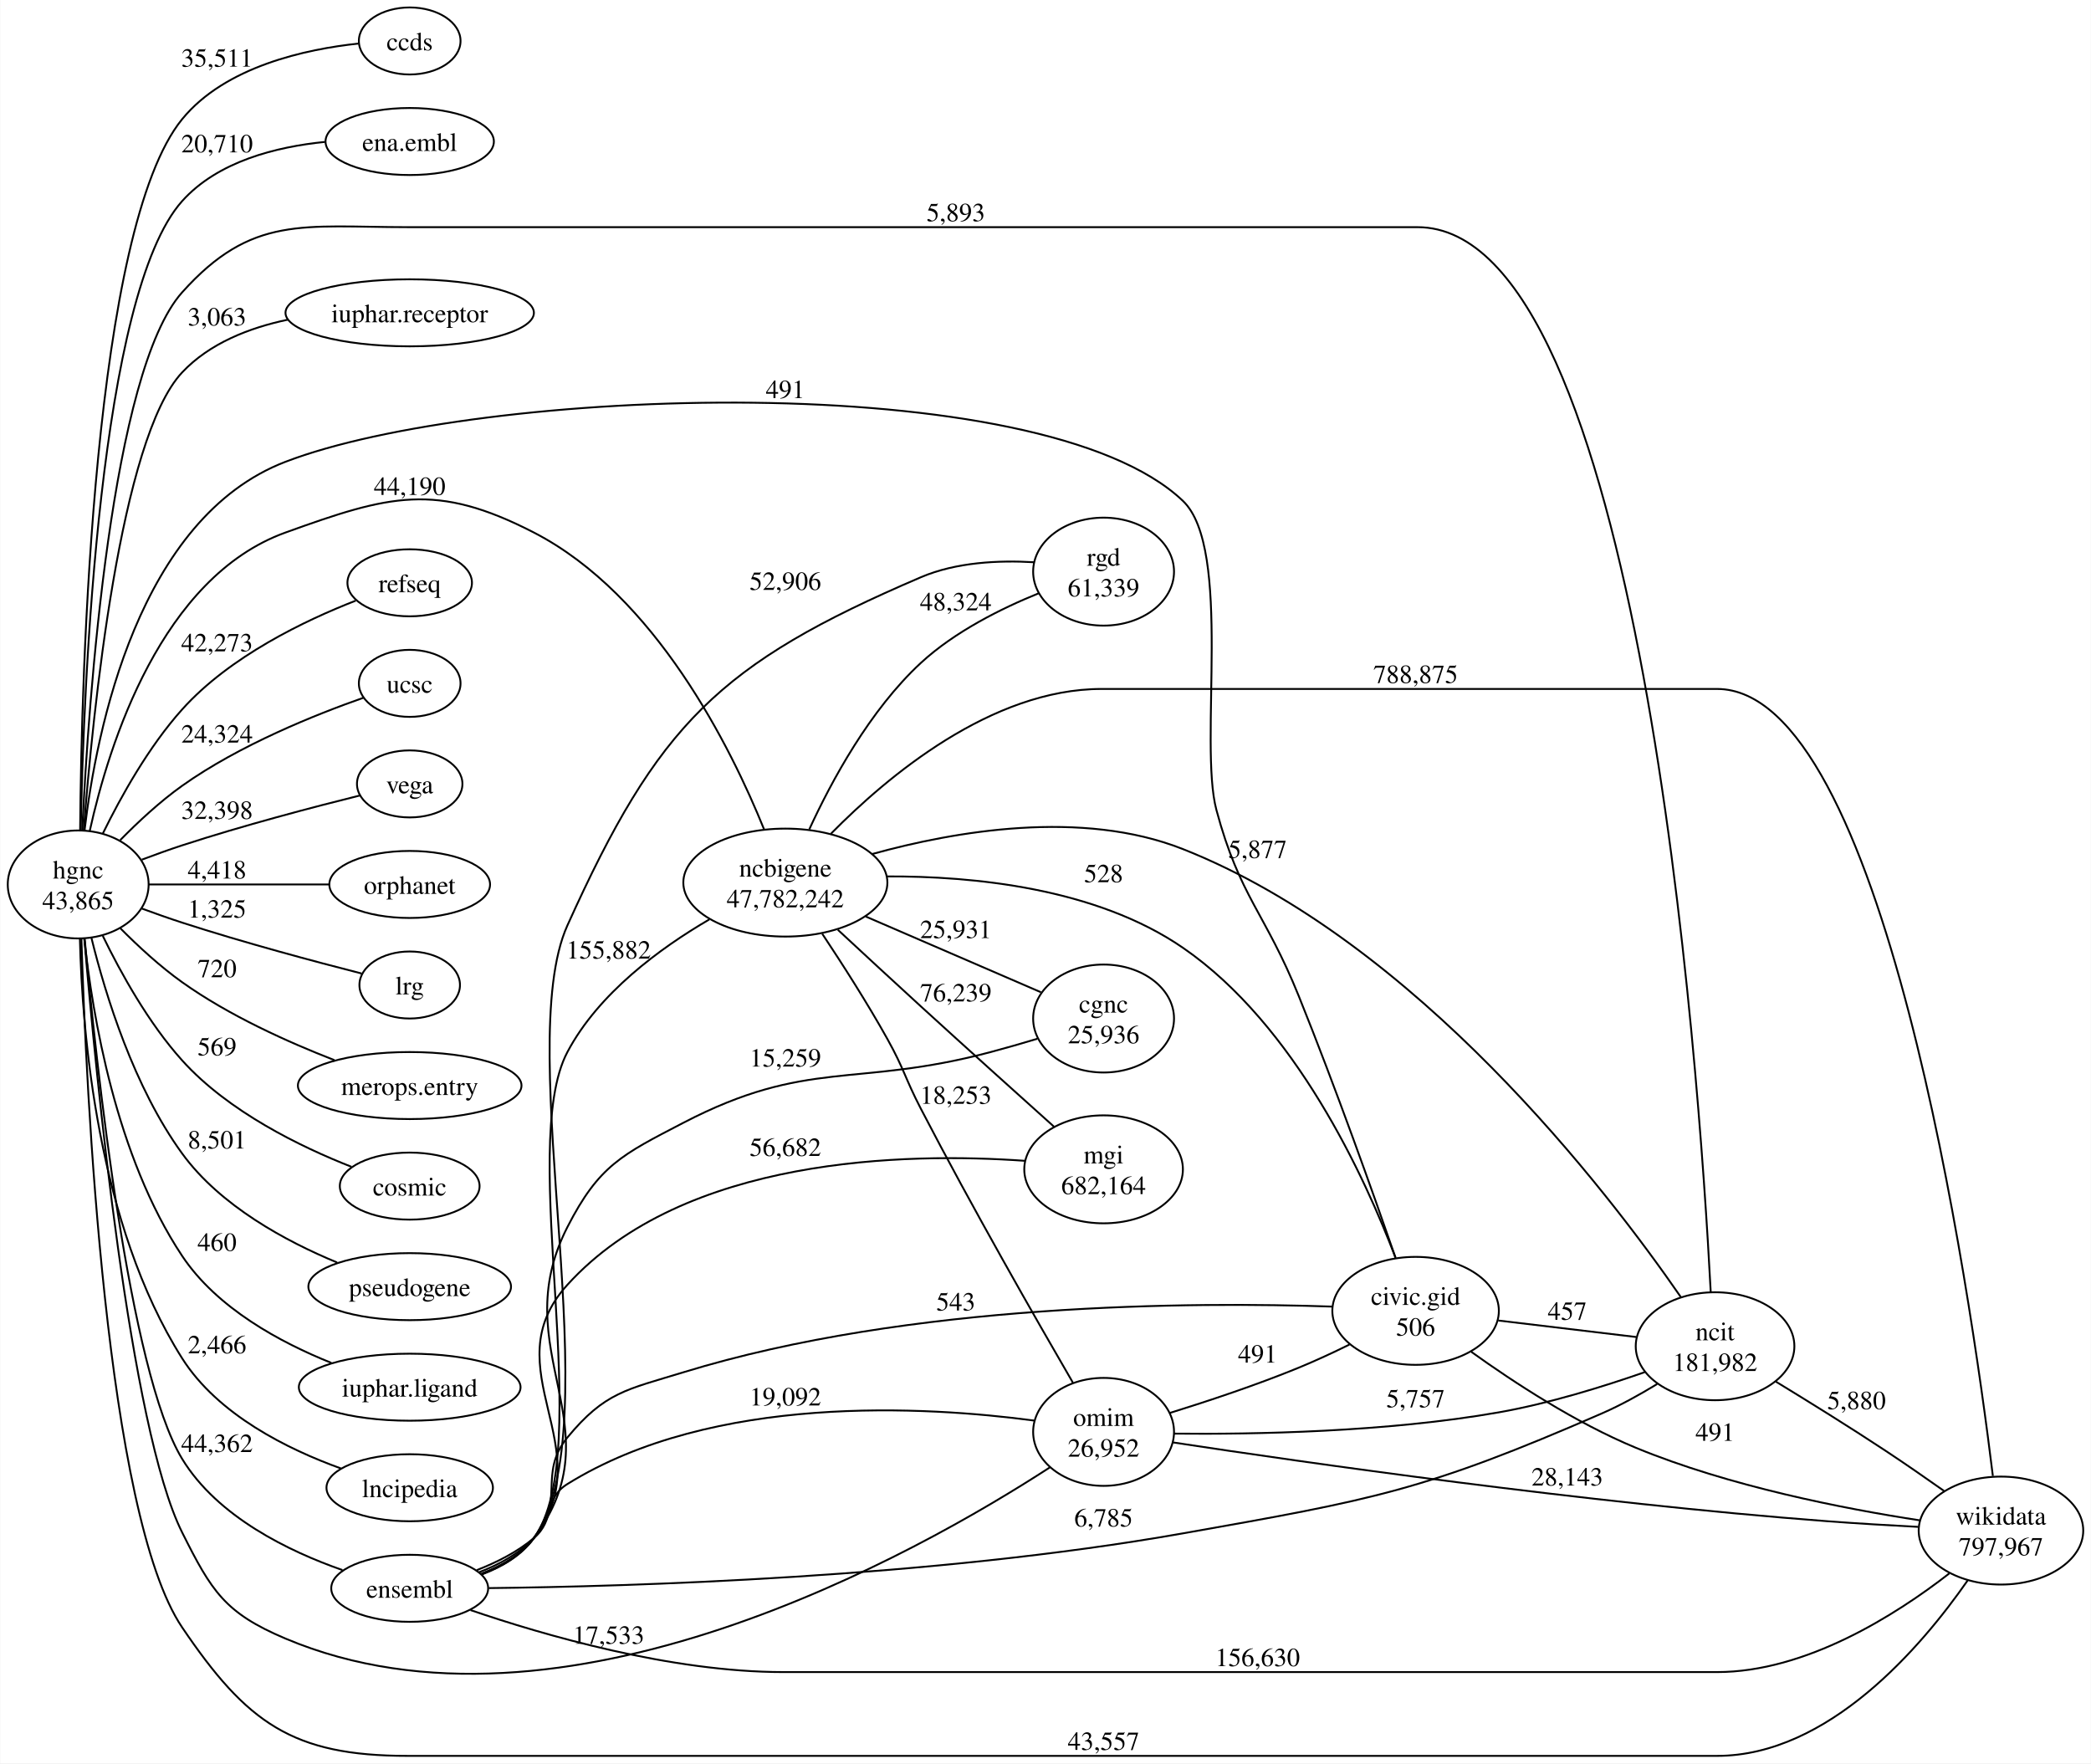
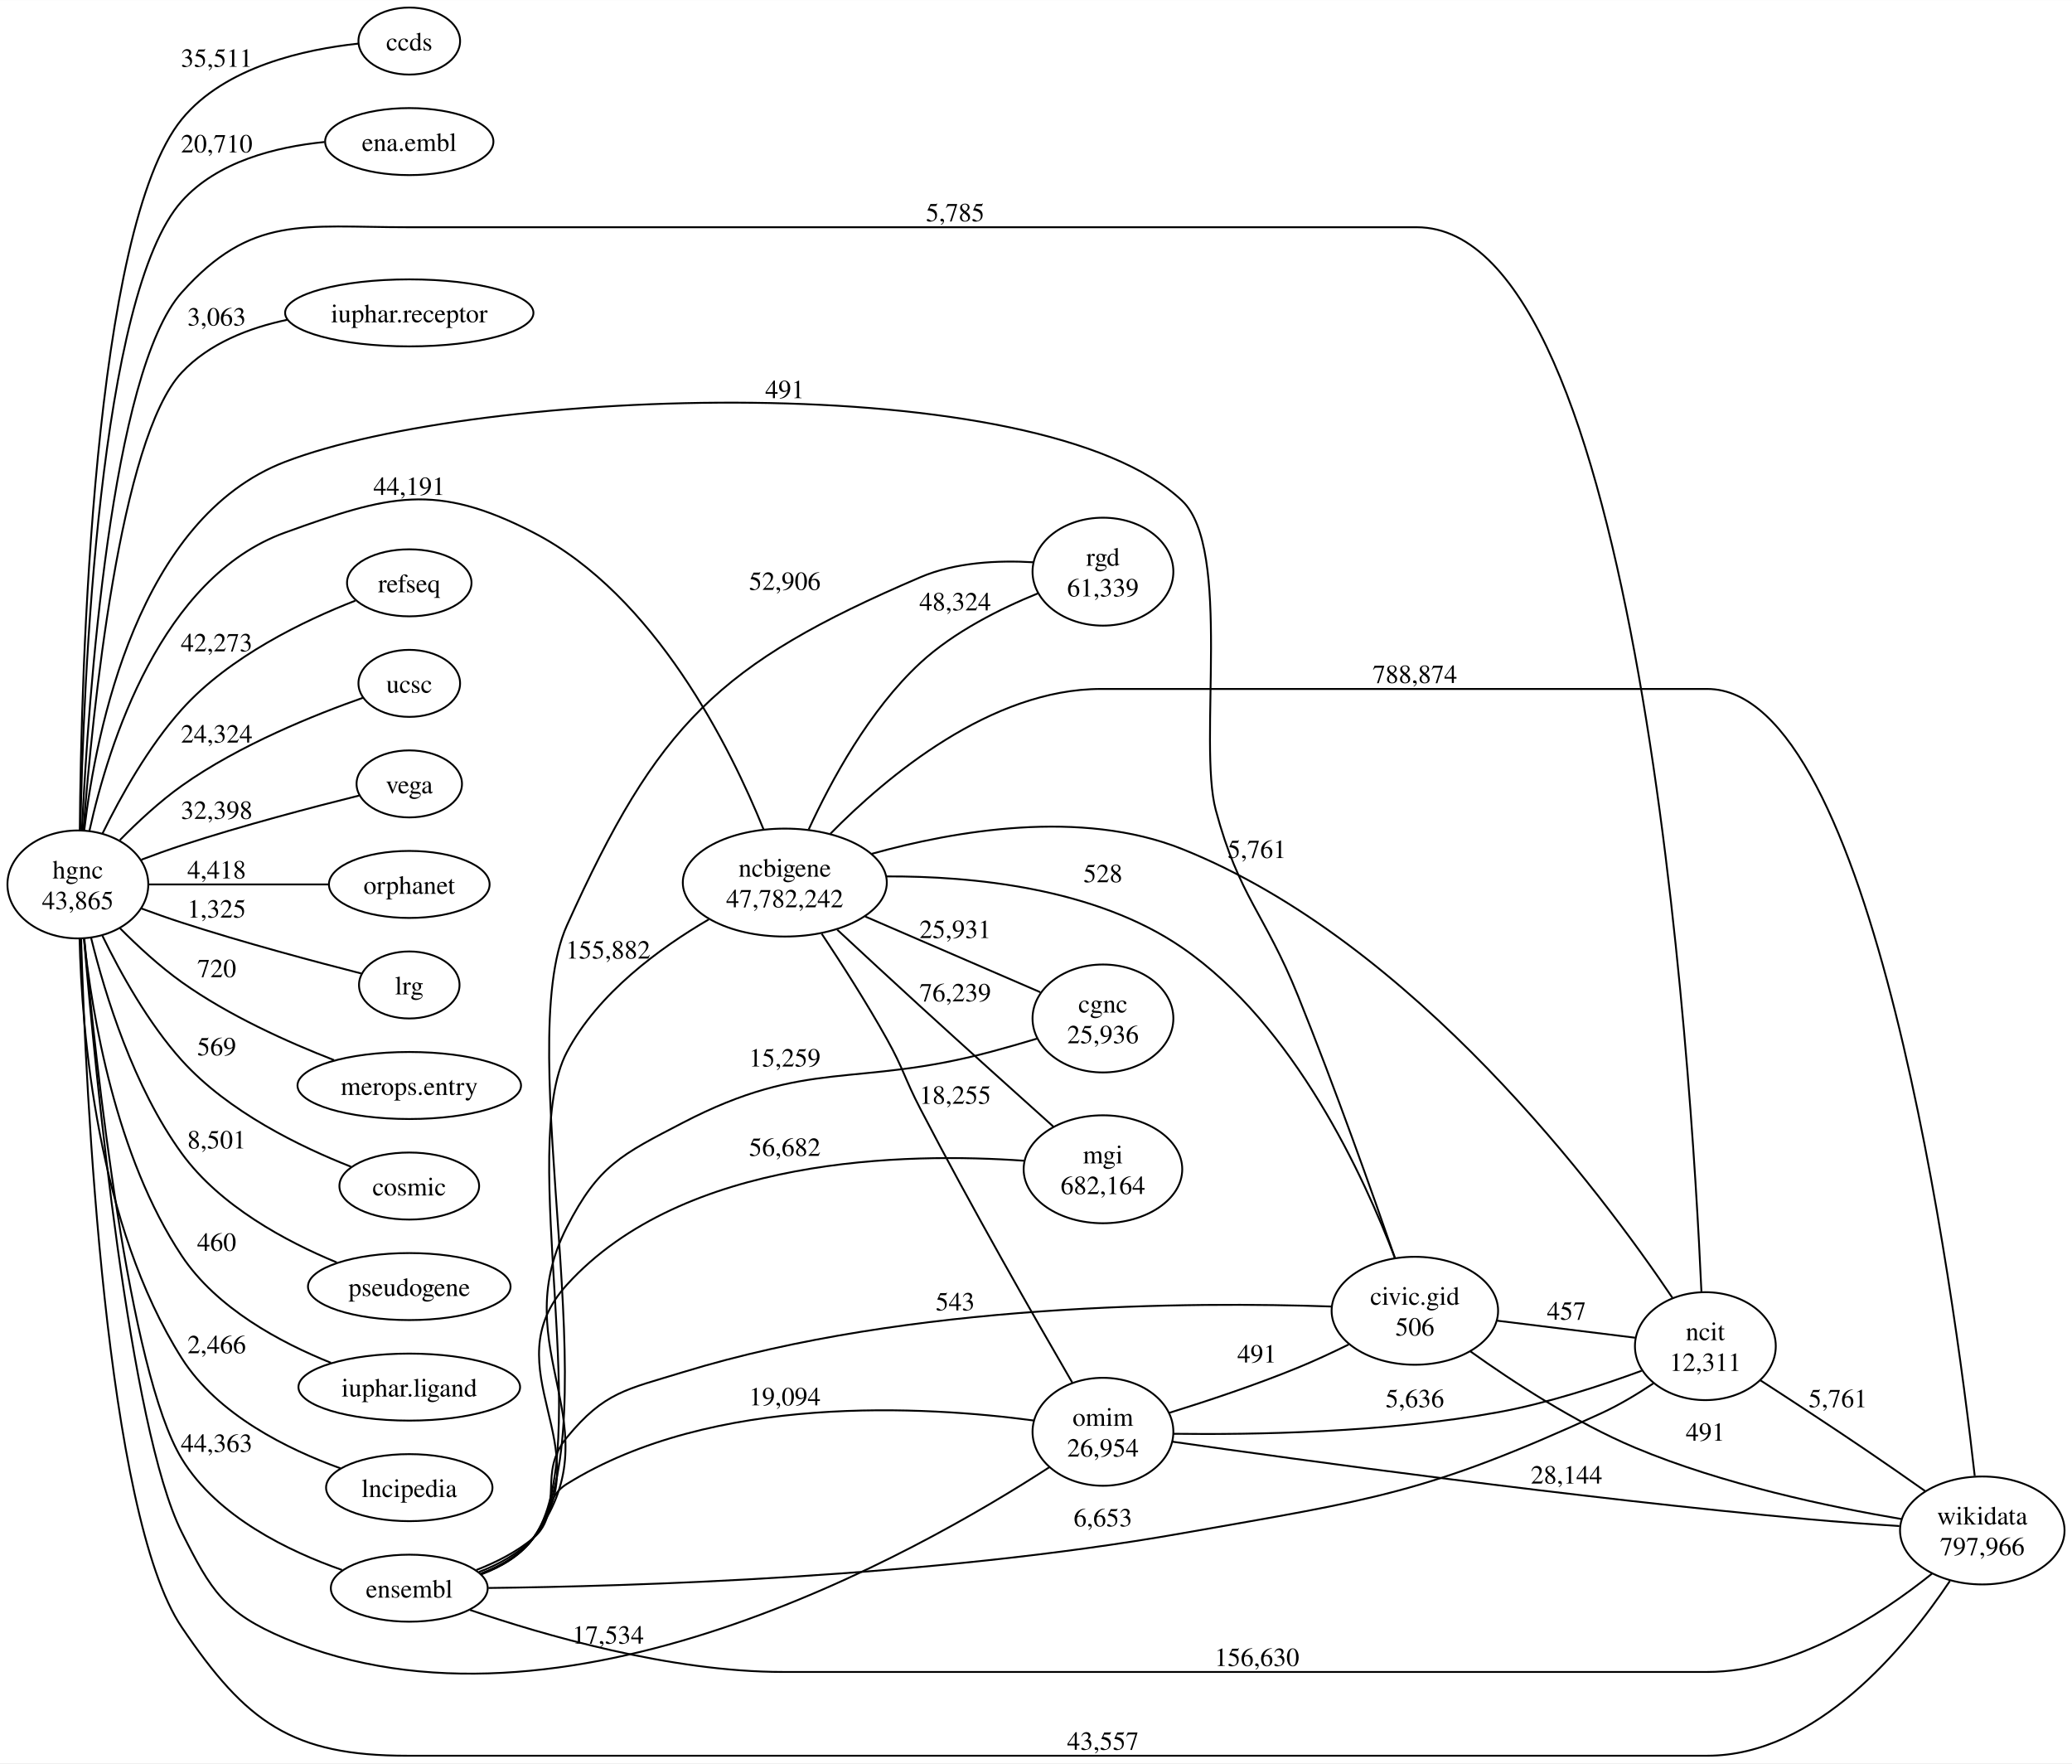
- <svg xmlns="http://www.w3.org/2000/svg" width="1123pt" height="947pt" viewBox="0.00 0.00 1122.67 947.00">
+ <svg xmlns="http://www.w3.org/2000/svg" width="1113pt" height="947pt" viewBox="0.00 0.00 1113.13 947.00">
  <g id="graph0" class="graph" transform="scale(1 1) rotate(0) translate(4 943)">
-     <polygon fill="white" stroke="none" points="-4,4 -4,-943 1118.67,-943 1118.67,4 -4,4" />
+     <polygon fill="white" stroke="none" points="-4,4 -4,-943 1109.13,-943 1109.13,4 -4,4" />
    <g id="node1" class="node">
      <ellipse fill="none" stroke="black" cx="37.83" cy="-468" rx="37.83" ry="28.99" />
      <text text-anchor="middle" x="37.83" y="-471.2" font-family="Times,serif" font-size="14.00">hgnc</text>
      <text text-anchor="middle" x="37.83" y="-454.7" font-family="Times,serif" font-size="14.00">43,865</text>
    </g>
    <g id="node2" class="node">
      <ellipse fill="none" stroke="black" cx="215.87" cy="-921" rx="27.3" ry="18" />
      <text text-anchor="middle" x="215.87" y="-915.95" font-family="Times,serif" font-size="14.00">ccds</text>
    </g>
    <g id="edge1" class="edge">
      <path fill="none" stroke="black" d="M38.87,-497.37C39.58,-581.4 45.84,-820.46 93.66,-879 116.84,-907.37 160.27,-916.62 188.36,-919.61" />
      <text text-anchor="middle" x="112.41" y="-907.2" font-family="Times,serif" font-size="14.00">35,511</text>
    </g>
    <g id="node3" class="node">
      <ellipse fill="none" stroke="black" cx="215.87" cy="-867" rx="45.21" ry="18" />
      <text text-anchor="middle" x="215.87" y="-861.95" font-family="Times,serif" font-size="14.00">ena.embl</text>
    </g>
    <g id="edge2" class="edge">
      <path fill="none" stroke="black" d="M39.19,-497.45C40.76,-575.53 49.12,-785.28 93.66,-835 112.76,-856.32 144.22,-864.18 170.3,-866.78" />
      <text text-anchor="middle" x="112.41" y="-861.2" font-family="Times,serif" font-size="14.00">20,710</text>
    </g>
    <g id="node4" class="node">
      <ellipse fill="none" stroke="black" cx="215.87" cy="-90" rx="42.14" ry="18" />
      <text text-anchor="middle" x="215.87" y="-84.95" font-family="Times,serif" font-size="14.00">ensembl</text>
    </g>
    <g id="edge3" class="edge">
      <path fill="none" stroke="black" d="M41.31,-438.88C47.47,-371.38 65.1,-206.44 93.66,-159.5 112.64,-128.31 151.19,-109.77 179.75,-99.79" />
-       <text text-anchor="middle" x="112.41" y="-163.2" font-family="Times,serif" font-size="14.00">44,362</text>
+       <text text-anchor="middle" x="112.41" y="-163.2" font-family="Times,serif" font-size="14.00">44,363</text>
    </g>
    <g id="node5" class="node">
      <ellipse fill="none" stroke="black" cx="215.87" cy="-775" rx="66.71" ry="18" />
      <text text-anchor="middle" x="215.87" y="-769.95" font-family="Times,serif" font-size="14.00">iuphar.receptor</text>
    </g>
    <g id="edge4" class="edge">
      <path fill="none" stroke="black" d="M40.8,-497.1C45.68,-560.38 60.39,-707.63 93.66,-743 108.35,-758.62 129.68,-766.95 150.36,-771.3" />
      <text text-anchor="middle" x="112.41" y="-768.2" font-family="Times,serif" font-size="14.00">3,063</text>
    </g>
    <g id="node6" class="node">
      <ellipse fill="none" stroke="black" cx="417.62" cy="-469" rx="54.8" ry="28.99" />
      <text text-anchor="middle" x="417.62" y="-472.2" font-family="Times,serif" font-size="14.00">ncbigene</text>
      <text text-anchor="middle" x="417.62" y="-455.7" font-family="Times,serif" font-size="14.00">47,782,242</text>
    </g>
    <g id="edge5" class="edge">
      <path fill="none" stroke="black" d="M44.07,-496.91C54.41,-543.64 82.5,-632.97 149.16,-657 204.94,-677.11 229.86,-684.15 282.57,-657 347.96,-623.31 388.49,-541.33 406.19,-497.59" />
-       <text text-anchor="middle" x="215.87" y="-677.2" font-family="Times,serif" font-size="14.00">44,190</text>
+       <text text-anchor="middle" x="215.87" y="-677.2" font-family="Times,serif" font-size="14.00">44,191</text>
    </g>
    <g id="node7" class="node">
      <ellipse fill="none" stroke="black" cx="588.53" cy="-174" rx="37.83" ry="28.99" />
      <text text-anchor="middle" x="588.53" y="-177.2" font-family="Times,serif" font-size="14.00">omim</text>
-       <text text-anchor="middle" x="588.53" y="-160.7" font-family="Times,serif" font-size="14.00">26,952</text>
+       <text text-anchor="middle" x="588.53" y="-160.7" font-family="Times,serif" font-size="14.00">26,954</text>
    </g>
    <g id="edge6" class="edge">
      <path fill="none" stroke="black" d="M41.15,-438.74C47.32,-365.49 65.59,-176.06 93.66,-120 109.49,-88.38 116.58,-76.75 149.16,-63 297.25,-0.5 488.87,-108.98 559.66,-154.92" />
-       <text text-anchor="middle" x="322.7" y="-60.2" font-family="Times,serif" font-size="14.00">17,533</text>
+       <text text-anchor="middle" x="322.7" y="-60.2" font-family="Times,serif" font-size="14.00">17,534</text>
    </g>
    <g id="node8" class="node">
      <ellipse fill="none" stroke="black" cx="215.87" cy="-630" rx="33.44" ry="18" />
      <text text-anchor="middle" x="215.87" y="-624.95" font-family="Times,serif" font-size="14.00">refseq</text>
    </g>
    <g id="edge7" class="edge">
      <path fill="none" stroke="black" d="M51.11,-495.44C60.83,-515.29 75.74,-542.03 93.66,-562 119.28,-590.55 159.83,-609.87 186.88,-620.41" />
      <text text-anchor="middle" x="112.41" y="-593.2" font-family="Times,serif" font-size="14.00">42,273</text>
    </g>
    <g id="node9" class="node">
      <ellipse fill="none" stroke="black" cx="215.87" cy="-576" rx="27.3" ry="18" />
      <text text-anchor="middle" x="215.87" y="-570.95" font-family="Times,serif" font-size="14.00">ucsc</text>
    </g>
    <g id="edge8" class="edge">
      <path fill="none" stroke="black" d="M60.41,-491.82C70,-501.59 81.79,-512.56 93.66,-521 124.55,-542.95 165.61,-559.35 191.12,-568.3" />
      <text text-anchor="middle" x="112.41" y="-544.2" font-family="Times,serif" font-size="14.00">24,324</text>
    </g>
    <g id="node10" class="node">
      <ellipse fill="none" stroke="black" cx="215.87" cy="-522" rx="28.32" ry="18" />
      <text text-anchor="middle" x="215.87" y="-516.95" font-family="Times,serif" font-size="14.00">vega</text>
    </g>
    <g id="edge9" class="edge">
      <path fill="none" stroke="black" d="M71.98,-481.31C79.09,-483.99 86.59,-486.69 93.66,-489 126.21,-499.63 164.42,-509.64 189.11,-515.78" />
      <text text-anchor="middle" x="112.41" y="-503.2" font-family="Times,serif" font-size="14.00">32,398</text>
    </g>
    <g id="node11" class="node">
      <ellipse fill="none" stroke="black" cx="215.87" cy="-468" rx="43.16" ry="18" />
      <text text-anchor="middle" x="215.87" y="-462.95" font-family="Times,serif" font-size="14.00">orphanet</text>
    </g>
    <g id="edge10" class="edge">
      <path fill="none" stroke="black" d="M75.73,-468C103.96,-468 142.93,-468 172.44,-468" />
      <text text-anchor="middle" x="112.41" y="-471.2" font-family="Times,serif" font-size="14.00">4,418</text>
    </g>
    <g id="node12" class="node">
      <ellipse fill="none" stroke="black" cx="215.87" cy="-414" rx="27" ry="18" />
      <text text-anchor="middle" x="215.87" y="-408.95" font-family="Times,serif" font-size="14.00">lrg</text>
    </g>
    <g id="edge11" class="edge">
      <path fill="none" stroke="black" d="M72.01,-455.06C79.11,-452.44 86.6,-449.79 93.66,-447.5 126.68,-436.79 165.44,-426.46 190.07,-420.17" />
      <text text-anchor="middle" x="112.41" y="-450.2" font-family="Times,serif" font-size="14.00">1,325</text>
    </g>
    <g id="node13" class="node">
      <ellipse fill="none" stroke="black" cx="215.87" cy="-360" rx="60.05" ry="18" />
      <text text-anchor="middle" x="215.87" y="-354.95" font-family="Times,serif" font-size="14.00">merops.entry</text>
    </g>
    <g id="edge12" class="edge">
      <path fill="none" stroke="black" d="M60.47,-444.46C70.07,-434.79 81.85,-423.91 93.66,-415.5 118.82,-397.57 150.7,-383.25 175.45,-373.65" />
      <text text-anchor="middle" x="112.41" y="-418.2" font-family="Times,serif" font-size="14.00">720</text>
    </g>
    <g id="node14" class="node">
      <ellipse fill="none" stroke="black" cx="215.87" cy="-306" rx="37.53" ry="18" />
      <text text-anchor="middle" x="215.87" y="-300.95" font-family="Times,serif" font-size="14.00">cosmic</text>
    </g>
    <g id="edge13" class="edge">
      <path fill="none" stroke="black" d="M51.04,-440.38C60.74,-420.4 75.64,-393.52 93.66,-373.5 118.56,-345.85 157.55,-326.99 184.56,-316.38" />
      <text text-anchor="middle" x="112.41" y="-376.2" font-family="Times,serif" font-size="14.00">569</text>
    </g>
    <g id="node15" class="node">
      <ellipse fill="none" stroke="black" cx="215.87" cy="-252" rx="54.42" ry="18" />
      <text text-anchor="middle" x="215.87" y="-246.95" font-family="Times,serif" font-size="14.00">pseudogene</text>
    </g>
    <g id="edge14" class="edge">
      <path fill="none" stroke="black" d="M44.96,-439.22C52.55,-408.38 67.78,-359.09 93.66,-323.5 114.21,-295.25 149.62,-276.25 176.88,-264.98" />
      <text text-anchor="middle" x="112.41" y="-326.2" font-family="Times,serif" font-size="14.00">8,501</text>
    </g>
    <g id="node16" class="node">
      <ellipse fill="none" stroke="black" cx="215.87" cy="-198" rx="59.54" ry="18" />
      <text text-anchor="middle" x="215.87" y="-192.95" font-family="Times,serif" font-size="14.00">iuphar.ligand</text>
    </g>
    <g id="edge15" class="edge">
      <path fill="none" stroke="black" d="M41.1,-438.9C45.5,-397.81 58.14,-321.88 93.66,-268.5 112.41,-240.33 146.53,-221.97 173.8,-211.06" />
      <text text-anchor="middle" x="112.41" y="-271.2" font-family="Times,serif" font-size="14.00">460</text>
    </g>
    <g id="node17" class="node">
      <ellipse fill="none" stroke="black" cx="215.87" cy="-144" rx="44.7" ry="18" />
      <text text-anchor="middle" x="215.87" y="-138.95" font-family="Times,serif" font-size="14.00">lncipedia</text>
    </g>
    <g id="edge16" class="edge">
      <path fill="none" stroke="black" d="M38.75,-438.86C39.93,-388.89 48.18,-285.28 93.66,-213.5 112.94,-183.07 150.64,-164.56 178.9,-154.38" />
      <text text-anchor="middle" x="112.41" y="-216.2" font-family="Times,serif" font-size="14.00">2,466</text>
    </g>
    <g id="node18" class="node">
      <ellipse fill="none" stroke="black" cx="756.1" cy="-239" rx="44.72" ry="28.99" />
      <text text-anchor="middle" x="756.1" y="-242.2" font-family="Times,serif" font-size="14.00">civic.gid</text>
      <text text-anchor="middle" x="756.1" y="-225.7" font-family="Times,serif" font-size="14.00">506</text>
    </g>
    <g id="edge17" class="edge">
      <path fill="none" stroke="black" d="M41.24,-496.97C47.59,-551.06 70.21,-664.68 149.16,-695 252.92,-734.85 554.84,-746.72 631.13,-674 657.99,-648.4 639.51,-543.84 649.13,-508 661.73,-461.06 675.2,-453.07 693.38,-408 713.07,-359.19 733.58,-301.42 745.3,-267.63" />
      <text text-anchor="middle" x="417.62" y="-729.2" font-family="Times,serif" font-size="14.00">491</text>
    </g>
    <g id="node19" class="node">
-       <ellipse fill="none" stroke="black" cx="916.93" cy="-220" rx="42.6" ry="28.99" />
-       <text text-anchor="middle" x="916.93" y="-223.2" font-family="Times,serif" font-size="14.00">ncit</text>
-       <text text-anchor="middle" x="916.93" y="-206.7" font-family="Times,serif" font-size="14.00">181,982</text>
+       <ellipse fill="none" stroke="black" cx="912.16" cy="-220" rx="37.83" ry="28.99" />
+       <text text-anchor="middle" x="912.16" y="-223.2" font-family="Times,serif" font-size="14.00">ncit</text>
+       <text text-anchor="middle" x="912.16" y="-206.7" font-family="Times,serif" font-size="14.00">12,311</text>
    </g>
    <g id="edge18" class="edge">
-       <path fill="none" stroke="black" d="M40.01,-497.28C43.42,-567.64 55.64,-743.53 93.66,-786 131.06,-827.77 158.8,-821 214.87,-821 214.87,-821 214.87,-821 757.1,-821 876.76,-821 908.29,-370.06 914.59,-249.39" />
-       <text text-anchor="middle" x="509.17" y="-824.2" font-family="Times,serif" font-size="14.00">5,893</text>
+       <path fill="none" stroke="black" d="M40.01,-497.28C43.42,-567.64 55.64,-743.53 93.66,-786 131.06,-827.77 158.8,-821 214.87,-821 214.87,-821 214.87,-821 757.1,-821 876.53,-821 904.65,-370.06 910.04,-249.39" />
+       <text text-anchor="middle" x="509.17" y="-824.2" font-family="Times,serif" font-size="14.00">5,785</text>
    </g>
    <g id="node20" class="node">
-       <ellipse fill="none" stroke="black" cx="1070.48" cy="-121" rx="44.19" ry="28.99" />
-       <text text-anchor="middle" x="1070.48" y="-124.2" font-family="Times,serif" font-size="14.00">wikidata</text>
-       <text text-anchor="middle" x="1070.48" y="-107.7" font-family="Times,serif" font-size="14.00">797,967</text>
+       <ellipse fill="none" stroke="black" cx="1060.93" cy="-121" rx="44.19" ry="28.99" />
+       <text text-anchor="middle" x="1060.93" y="-124.2" font-family="Times,serif" font-size="14.00">wikidata</text>
+       <text text-anchor="middle" x="1060.93" y="-107.7" font-family="Times,serif" font-size="14.00">797,966</text>
    </g>
    <g id="edge19" class="edge">
-       <path fill="none" stroke="black" d="M39.56,-438.71C42.08,-357.16 52.71,-129.51 93.66,-69 128.4,-17.66 152.88,0 214.87,0 214.87,0 214.87,0 917.93,0 977.86,0 1027.72,-58.5 1052.54,-94.15" />
+       <path fill="none" stroke="black" d="M39.56,-438.71C42.08,-357.16 52.71,-129.51 93.66,-69 128.4,-17.66 152.88,0 214.87,0 214.87,0 214.87,0 913.16,0 971.78,0 1019.67,-58.17 1043.53,-93.85" />
      <text text-anchor="middle" x="588.53" y="-3.2" font-family="Times,serif" font-size="14.00">43,557</text>
    </g>
    <g id="edge20" class="edge">
      <path fill="none" stroke="black" d="M254.7,-97.59C265.36,-101.59 275.86,-107.7 282.57,-117 316.58,-164.15 273.35,-326.63 300.57,-378 317.3,-409.56 350.25,-433.74 376.79,-449.22" />
      <text text-anchor="middle" x="322.7" y="-428.2" font-family="Times,serif" font-size="14.00">155,882</text>
    </g>
    <g id="edge21" class="edge">
      <path fill="none" stroke="black" d="M251.87,-99.75C262.52,-103.88 273.72,-109.51 282.57,-117 294.15,-126.8 287.69,-137.99 300.57,-146 379,-194.76 493.43,-187.78 551.23,-180.08" />
-       <text text-anchor="middle" x="417.62" y="-188.2" font-family="Times,serif" font-size="14.00">19,092</text>
+       <text text-anchor="middle" x="417.62" y="-188.2" font-family="Times,serif" font-size="14.00">19,094</text>
    </g>
    <g id="edge25" class="edge">
      <path fill="none" stroke="black" d="M253.34,-98.71C263.93,-102.76 274.74,-108.62 282.57,-117 299.84,-135.49 284.47,-151.49 300.57,-171 320.78,-195.48 332.48,-196.68 362.82,-206 484.83,-243.48 637.59,-243.84 711.3,-241.29" />
      <text text-anchor="middle" x="509.17" y="-239.2" font-family="Times,serif" font-size="14.00">543</text>
    </g>
    <g id="edge26" class="edge">
-       <path fill="none" stroke="black" d="M258.37,-90.11C333.38,-90.95 496.23,-95.65 631.13,-119.5 733.65,-137.63 760.89,-142.39 856.33,-184 866.3,-188.35 876.63,-194.09 885.83,-199.7" />
-       <text text-anchor="middle" x="588.53" y="-123.2" font-family="Times,serif" font-size="14.00">6,785</text>
+       <path fill="none" stroke="black" d="M258.37,-90.11C333.38,-90.95 496.23,-95.65 631.13,-119.5 733.65,-137.63 761.69,-140.6 856.33,-184 865.85,-188.37 875.61,-194.24 884.21,-199.98" />
+       <text text-anchor="middle" x="588.53" y="-123.2" font-family="Times,serif" font-size="14.00">6,653</text>
    </g>
    <g id="edge27" class="edge">
-       <path fill="none" stroke="black" d="M248.55,-78.29C287.53,-64.96 356.01,-45 416.62,-45 416.62,-45 416.62,-45 917.93,-45 965.76,-45 1013.93,-75.62 1042.74,-97.99" />
+       <path fill="none" stroke="black" d="M248.55,-78.29C287.53,-64.96 356.01,-45 416.62,-45 416.62,-45 416.62,-45 913.16,-45 959.64,-45 1006.07,-75.43 1033.9,-97.78" />
      <text text-anchor="middle" x="671.25" y="-48.2" font-family="Times,serif" font-size="14.00">156,630</text>
    </g>
    <g id="node21" class="node">
      <ellipse fill="none" stroke="black" cx="588.53" cy="-315" rx="42.6" ry="28.99" />
      <text text-anchor="middle" x="588.53" y="-318.2" font-family="Times,serif" font-size="14.00">mgi</text>
      <text text-anchor="middle" x="588.53" y="-301.7" font-family="Times,serif" font-size="14.00">682,164</text>
    </g>
    <g id="edge22" class="edge">
      <path fill="none" stroke="black" d="M254.35,-97.85C264.99,-101.86 275.57,-107.91 282.57,-117 319.77,-165.31 259.58,-207.86 300.57,-253 363.28,-322.05 482.97,-324.06 546.13,-319.59" />
      <text text-anchor="middle" x="417.62" y="-322.2" font-family="Times,serif" font-size="14.00">56,682</text>
    </g>
    <g id="node22" class="node">
      <ellipse fill="none" stroke="black" cx="588.53" cy="-636" rx="37.83" ry="28.99" />
      <text text-anchor="middle" x="588.53" y="-639.2" font-family="Times,serif" font-size="14.00">rgd</text>
      <text text-anchor="middle" x="588.53" y="-622.7" font-family="Times,serif" font-size="14.00">61,339</text>
    </g>
    <g id="edge23" class="edge">
      <path fill="none" stroke="black" d="M254.78,-97.53C265.44,-101.53 275.93,-107.65 282.57,-117 324.98,-176.69 270.46,-379.26 300.57,-446 349.28,-553.96 381.54,-586.4 490.42,-633 509.34,-641.1 532.28,-642.16 551.11,-641.05" />
      <text text-anchor="middle" x="417.62" y="-626.2" font-family="Times,serif" font-size="14.00">52,906</text>
    </g>
    <g id="node23" class="node">
      <ellipse fill="none" stroke="black" cx="588.53" cy="-396" rx="37.83" ry="28.99" />
      <text text-anchor="middle" x="588.53" y="-399.2" font-family="Times,serif" font-size="14.00">cgnc</text>
      <text text-anchor="middle" x="588.53" y="-382.7" font-family="Times,serif" font-size="14.00">25,936</text>
    </g>
    <g id="edge24" class="edge">
      <path fill="none" stroke="black" d="M254.48,-97.74C265.13,-101.76 275.68,-107.83 282.57,-117 327.4,-176.69 266.58,-217.54 300.57,-284 317.52,-317.13 329.8,-322.83 362.82,-340 429.63,-374.73 455.15,-358.66 527.92,-378 536.07,-380.17 544.79,-382.68 552.97,-385.14" />
      <text text-anchor="middle" x="417.62" y="-370.2" font-family="Times,serif" font-size="14.00">15,259</text>
    </g>
    <g id="edge28" class="edge">
      <path fill="none" stroke="black" d="M437.43,-441.52C448.18,-425.36 461.63,-404.36 472.42,-385 481.43,-368.85 481.9,-363.91 490.42,-347.5 517.86,-294.65 552.41,-234.25 572.03,-200.47" />
-       <text text-anchor="middle" x="509.17" y="-350.2" font-family="Times,serif" font-size="14.00">18,253</text>
+       <text text-anchor="middle" x="509.17" y="-350.2" font-family="Times,serif" font-size="14.00">18,255</text>
    </g>
    <g id="edge32" class="edge">
      <path fill="none" stroke="black" d="M472.16,-472.31C518.17,-472.51 584.31,-466.21 631.13,-434 691.61,-392.39 728.97,-310.62 745.37,-267.38" />
      <text text-anchor="middle" x="588.53" y="-469.2" font-family="Times,serif" font-size="14.00">528</text>
    </g>
    <g id="edge33" class="edge">
-       <path fill="none" stroke="black" d="M464.29,-484.35C508.53,-496.61 576.73,-508.51 631.13,-487 756.55,-437.4 859.08,-303.58 898.52,-246.44" />
-       <text text-anchor="middle" x="671.25" y="-482.2" font-family="Times,serif" font-size="14.00">5,877</text>
+       <path fill="none" stroke="black" d="M464.33,-484.45C508.6,-496.79 576.82,-508.74 631.13,-487 755.54,-437.19 856.11,-302.87 894.44,-246" />
+       <text text-anchor="middle" x="671.25" y="-482.2" font-family="Times,serif" font-size="14.00">5,761</text>
    </g>
    <g id="edge34" class="edge">
-       <path fill="none" stroke="black" d="M442.11,-495.24C472.41,-526.05 528.3,-573 587.53,-573 587.53,-573 587.53,-573 917.93,-573 1007.42,-573 1053.86,-250.47 1066.13,-150.31" />
-       <text text-anchor="middle" x="756.1" y="-576.2" font-family="Times,serif" font-size="14.00">788,875</text>
+       <path fill="none" stroke="black" d="M442.11,-495.24C472.41,-526.05 528.3,-573 587.53,-573 587.53,-573 587.53,-573 913.16,-573 1002.37,-573 1045.6,-250.47 1056.87,-150.31" />
+       <text text-anchor="middle" x="756.1" y="-576.2" font-family="Times,serif" font-size="14.00">788,874</text>
    </g>
    <g id="edge29" class="edge">
      <path fill="none" stroke="black" d="M445.82,-443.65C459.21,-431.21 475.62,-416.02 490.42,-402.5 514.55,-380.46 542.26,-355.53 561.88,-337.93" />
      <text text-anchor="middle" x="509.17" y="-405.2" font-family="Times,serif" font-size="14.00">76,239</text>
    </g>
    <g id="edge30" class="edge">
      <path fill="none" stroke="black" d="M430.47,-497.58C442.42,-523.6 463.03,-561.7 490.42,-587 508.59,-603.78 533.6,-616.22 553.68,-624.37" />
      <text text-anchor="middle" x="509.17" y="-615.2" font-family="Times,serif" font-size="14.00">48,324</text>
    </g>
    <g id="edge31" class="edge">
      <path fill="none" stroke="black" d="M460.81,-450.77C489.93,-438.18 528.08,-421.69 554.88,-410.11" />
      <text text-anchor="middle" x="509.17" y="-439.2" font-family="Times,serif" font-size="14.00">25,931</text>
    </g>
    <g id="edge35" class="edge">
      <path fill="none" stroke="black" d="M624.11,-184.17C644.52,-190.5 670.71,-199.19 693.38,-208.5 702.34,-212.18 711.8,-216.58 720.56,-220.89" />
      <text text-anchor="middle" x="671.25" y="-211.2" font-family="Times,serif" font-size="14.00">491</text>
    </g>
    <g id="edge36" class="edge">
-       <path fill="none" stroke="black" d="M626.48,-173.07C668.91,-172.63 740.42,-173.86 800.83,-184.5 827.6,-189.22 856.87,-198.3 879.19,-206.09" />
-       <text text-anchor="middle" x="756.1" y="-187.2" font-family="Times,serif" font-size="14.00">5,757</text>
+       <path fill="none" stroke="black" d="M626.51,-172.93C668.95,-172.38 740.49,-173.49 800.83,-184.5 827.35,-189.34 856.34,-198.84 877.94,-206.79" />
+       <text text-anchor="middle" x="756.1" y="-187.2" font-family="Times,serif" font-size="14.00">5,636</text>
    </g>
    <g id="edge37" class="edge">
-       <path fill="none" stroke="black" d="M626.06,-168.3C694.7,-157.85 847.75,-135.81 977.54,-126 993.32,-124.81 1010.64,-123.79 1025.96,-122.99" />
-       <text text-anchor="middle" x="837.58" y="-145.2" font-family="Times,serif" font-size="14.00">28,143</text>
+       <path fill="none" stroke="black" d="M625.98,-168.67C693.36,-159 842.05,-138.5 967.99,-127 983.76,-125.56 1001.08,-124.34 1016.4,-123.38" />
+       <text text-anchor="middle" x="837.58" y="-146.2" font-family="Times,serif" font-size="14.00">28,144</text>
    </g>
    <g id="edge38" class="edge">
-       <path fill="none" stroke="black" d="M800.5,-233.81C823.56,-231.05 851.75,-227.68 874.5,-224.96" />
+       <path fill="none" stroke="black" d="M800.43,-233.66C823.74,-230.78 852.19,-227.27 874.42,-224.53" />
      <text text-anchor="middle" x="837.58" y="-234.2" font-family="Times,serif" font-size="14.00">457</text>
    </g>
    <g id="edge39" class="edge">
-       <path fill="none" stroke="black" d="M785.95,-217.04C808.81,-200.62 842.14,-178.81 874.33,-165.5 924.58,-144.72 986.33,-132.71 1026.73,-126.52" />
-       <text text-anchor="middle" x="916.93" y="-169.2" font-family="Times,serif" font-size="14.00">491</text>
+       <path fill="none" stroke="black" d="M786,-217.14C808.87,-200.78 842.22,-178.99 874.33,-165.5 921.38,-145.74 978.99,-133.65 1017.42,-127.15" />
+       <text text-anchor="middle" x="912.16" y="-169.2" font-family="Times,serif" font-size="14.00">491</text>
    </g>
    <g id="edge40" class="edge">
-       <path fill="none" stroke="black" d="M949.57,-201C967.04,-190.36 989.04,-176.71 1008.29,-164 1018.69,-157.13 1029.89,-149.37 1039.84,-142.34" />
-       <text text-anchor="middle" x="992.91" y="-186.2" font-family="Times,serif" font-size="14.00">5,880</text>
+       <path fill="none" stroke="black" d="M941.84,-201.57C958.53,-190.76 979.93,-176.76 998.74,-164 1009.06,-157 1020.24,-149.21 1030.19,-142.19" />
+       <text text-anchor="middle" x="983.36" y="-187.2" font-family="Times,serif" font-size="14.00">5,761</text>
    </g>
  </g>
</svg>
